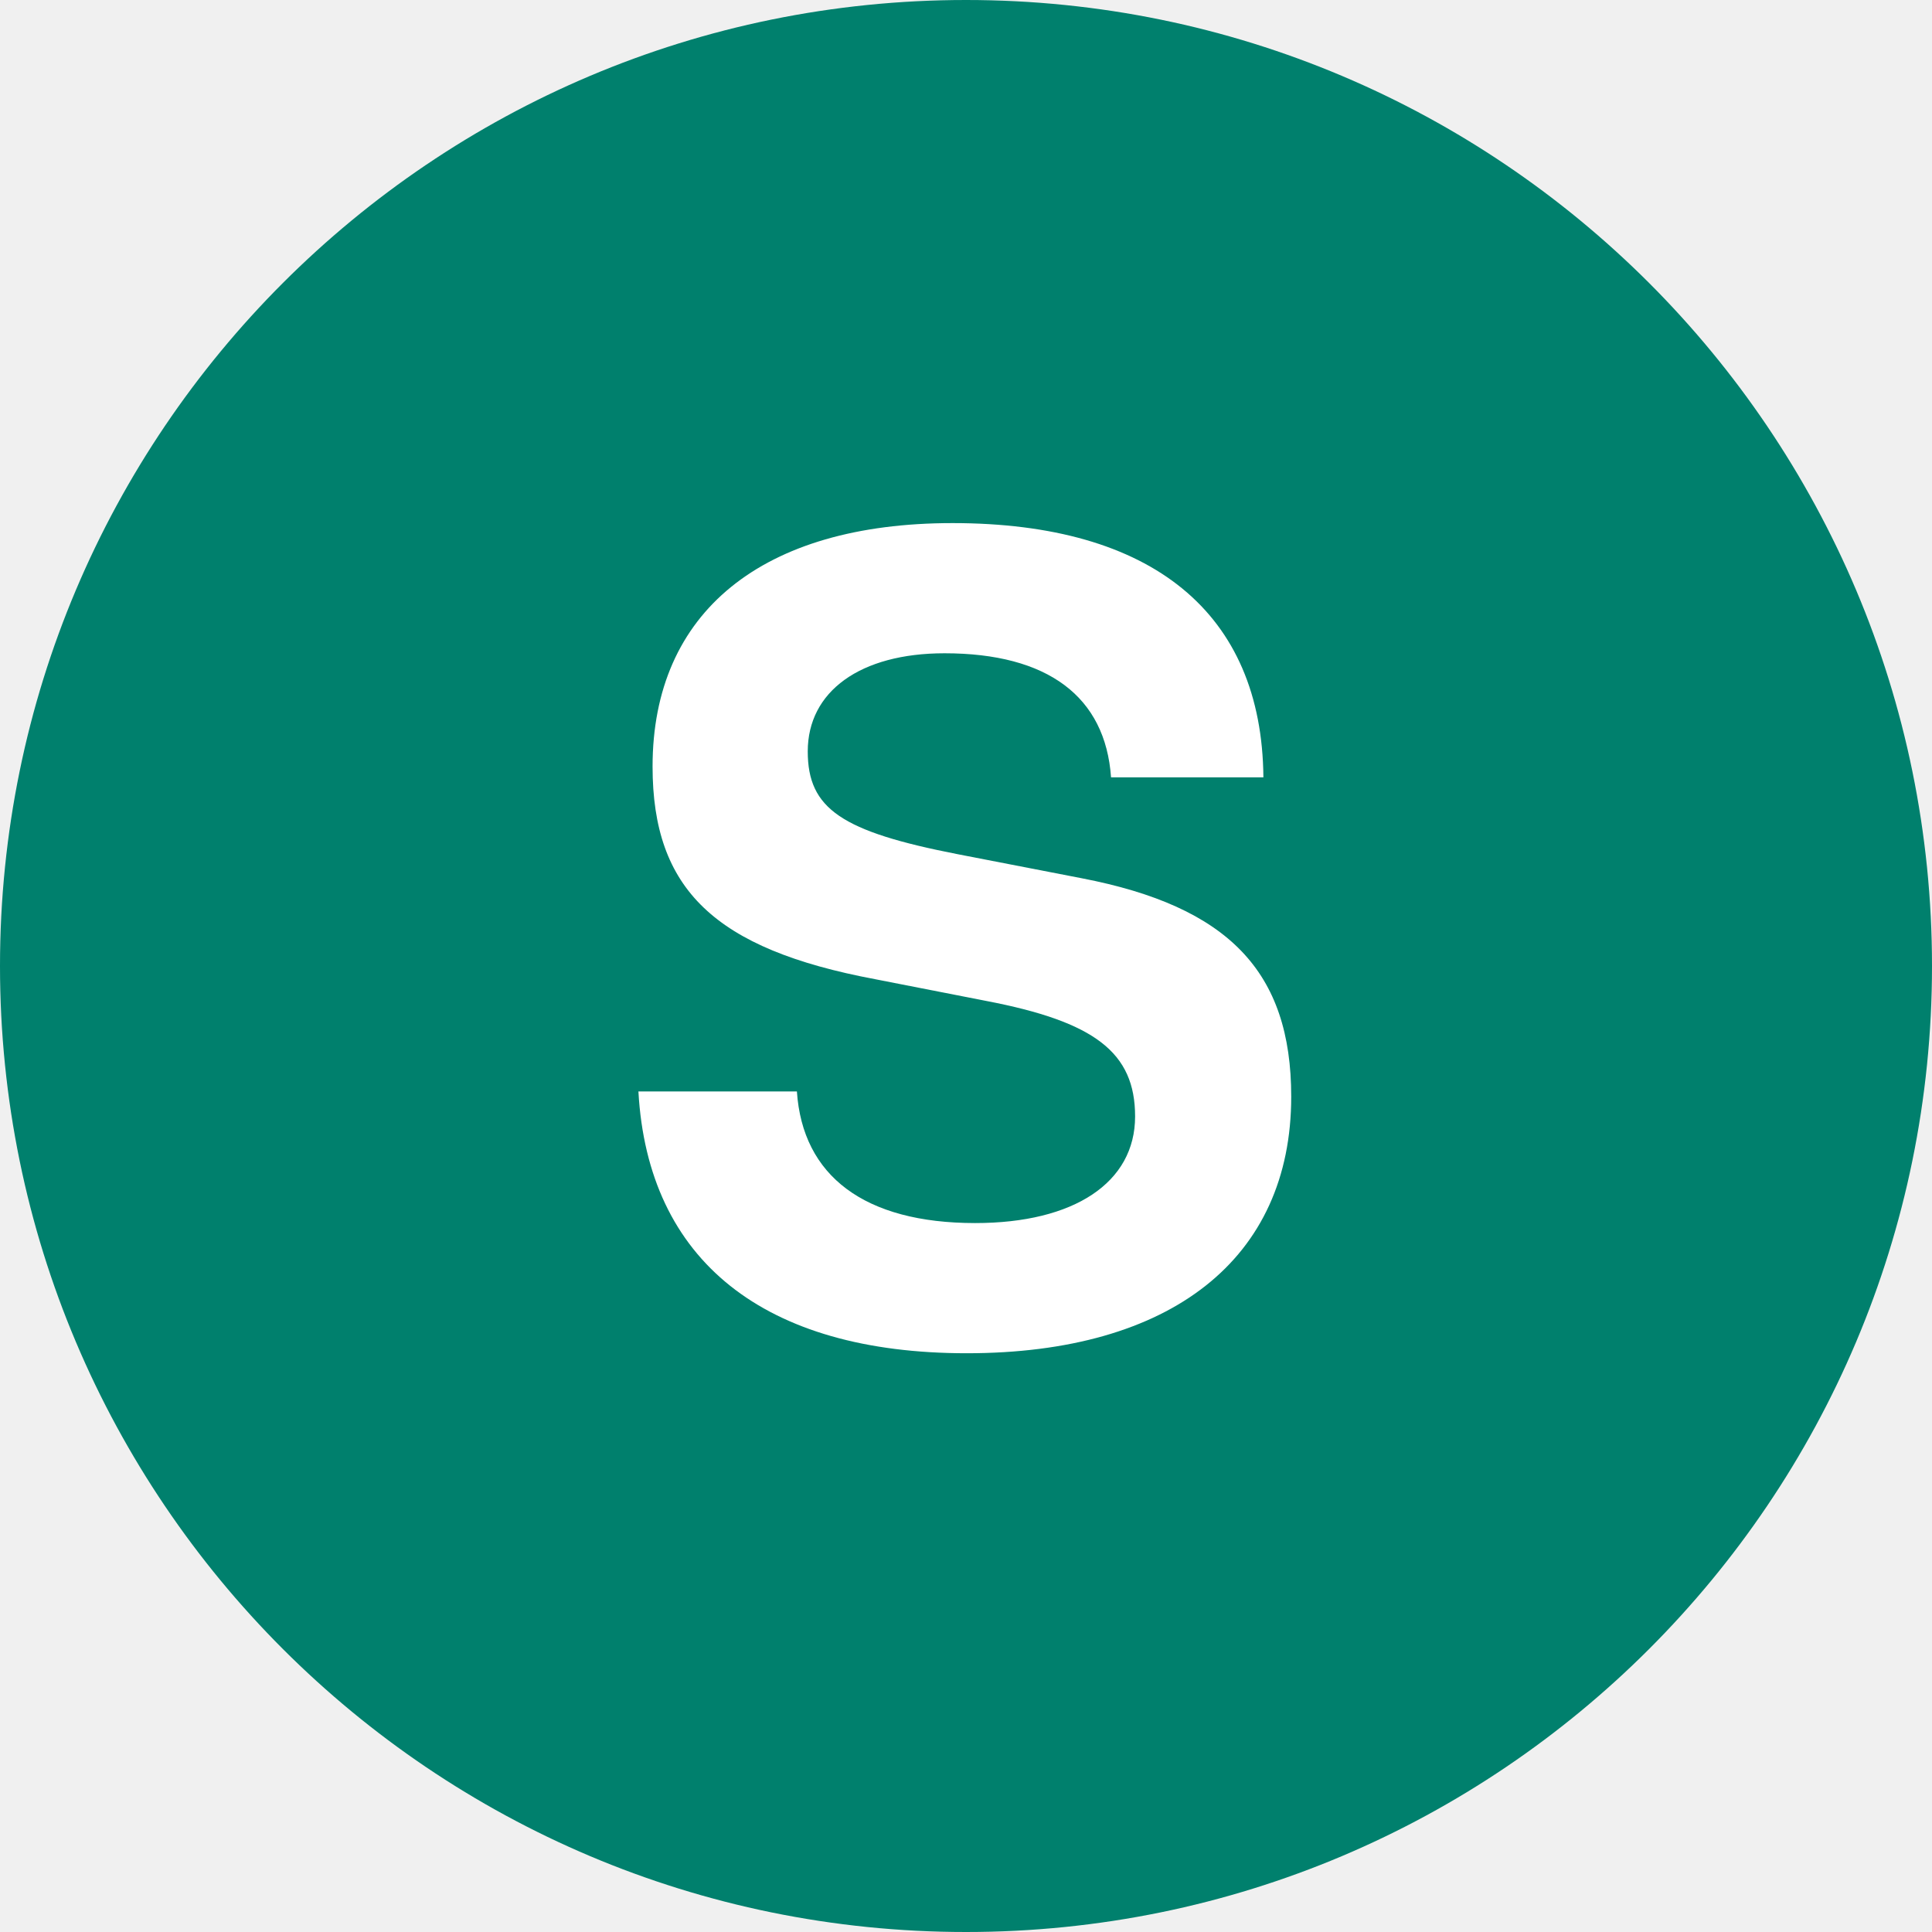
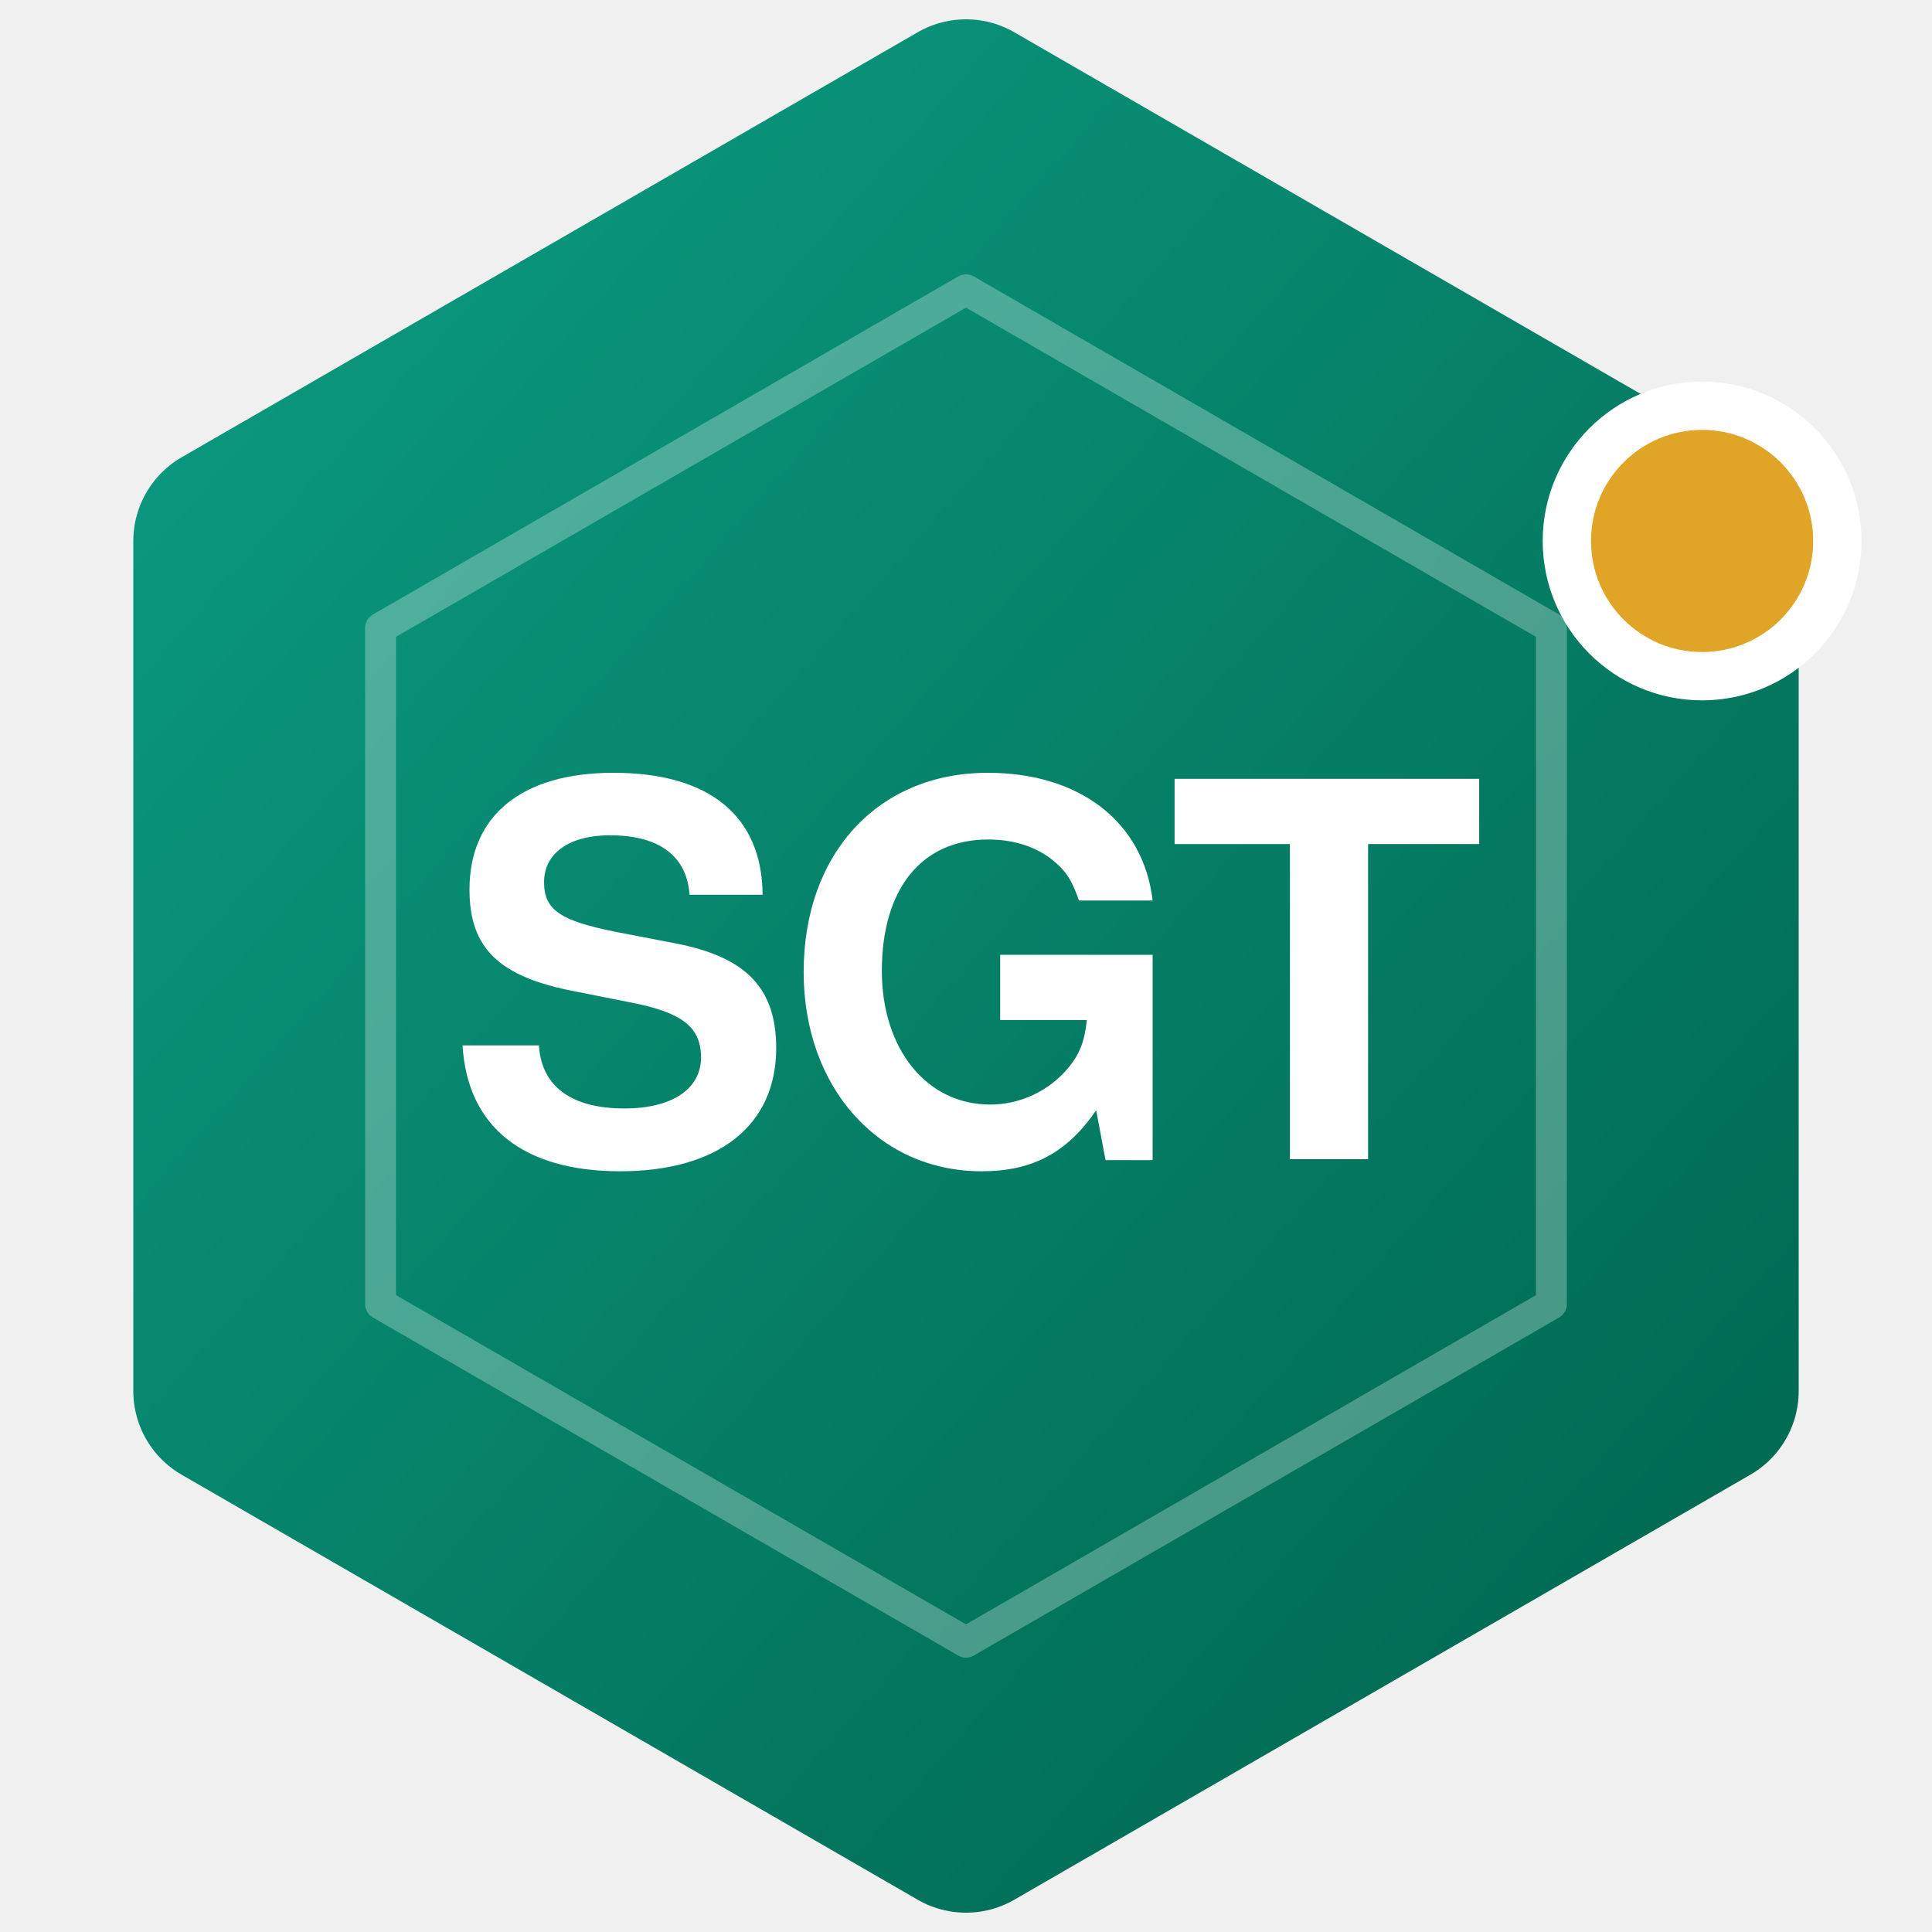
- <svg xmlns="http://www.w3.org/2000/svg" viewBox="0 0 64 64">
-   <circle cx="32" cy="32" r="32" fill="#00806d" />
-   <text x="32" y="44" text-anchor="middle" font-family="Helvetica Neue, Helvetica, Arial, sans-serif" font-size="36" font-weight="700" fill="#ffffff">S</text>
+ <svg xmlns="http://www.w3.org/2000/svg" viewBox="0 0 100 100">
+   <defs>
+     <linearGradient id="g" x1="0" y1="0" x2="1" y2="1">
+       <stop offset="0" stop-color="#0b9b80" />
+       <stop offset="1" stop-color="#00664f" />
+     </linearGradient>
+   </defs>
+   <polygon points="50,6 88.1,28 88.1,72 50,94 11.9,72 11.9,28" fill="url(#g)" stroke="url(#g)" stroke-width="10" stroke-linejoin="round" />
+   <polygon points="50,15 80.3,32.5 80.3,67.5 50,85 19.7,67.5 19.7,32.5" fill="none" stroke="#ffffff" stroke-opacity=".28" stroke-width="1.6" stroke-linejoin="round" />
+   <text x="50" y="60" text-anchor="middle" font-family="Helvetica Neue, Helvetica, Arial, sans-serif" font-size="27" font-weight="800" letter-spacing="-0.5" fill="#ffffff">SGT</text>
+   <circle cx="88.1" cy="28" r="7" fill="#e0a526" stroke="#ffffff" stroke-width="2.5" />
</svg>
